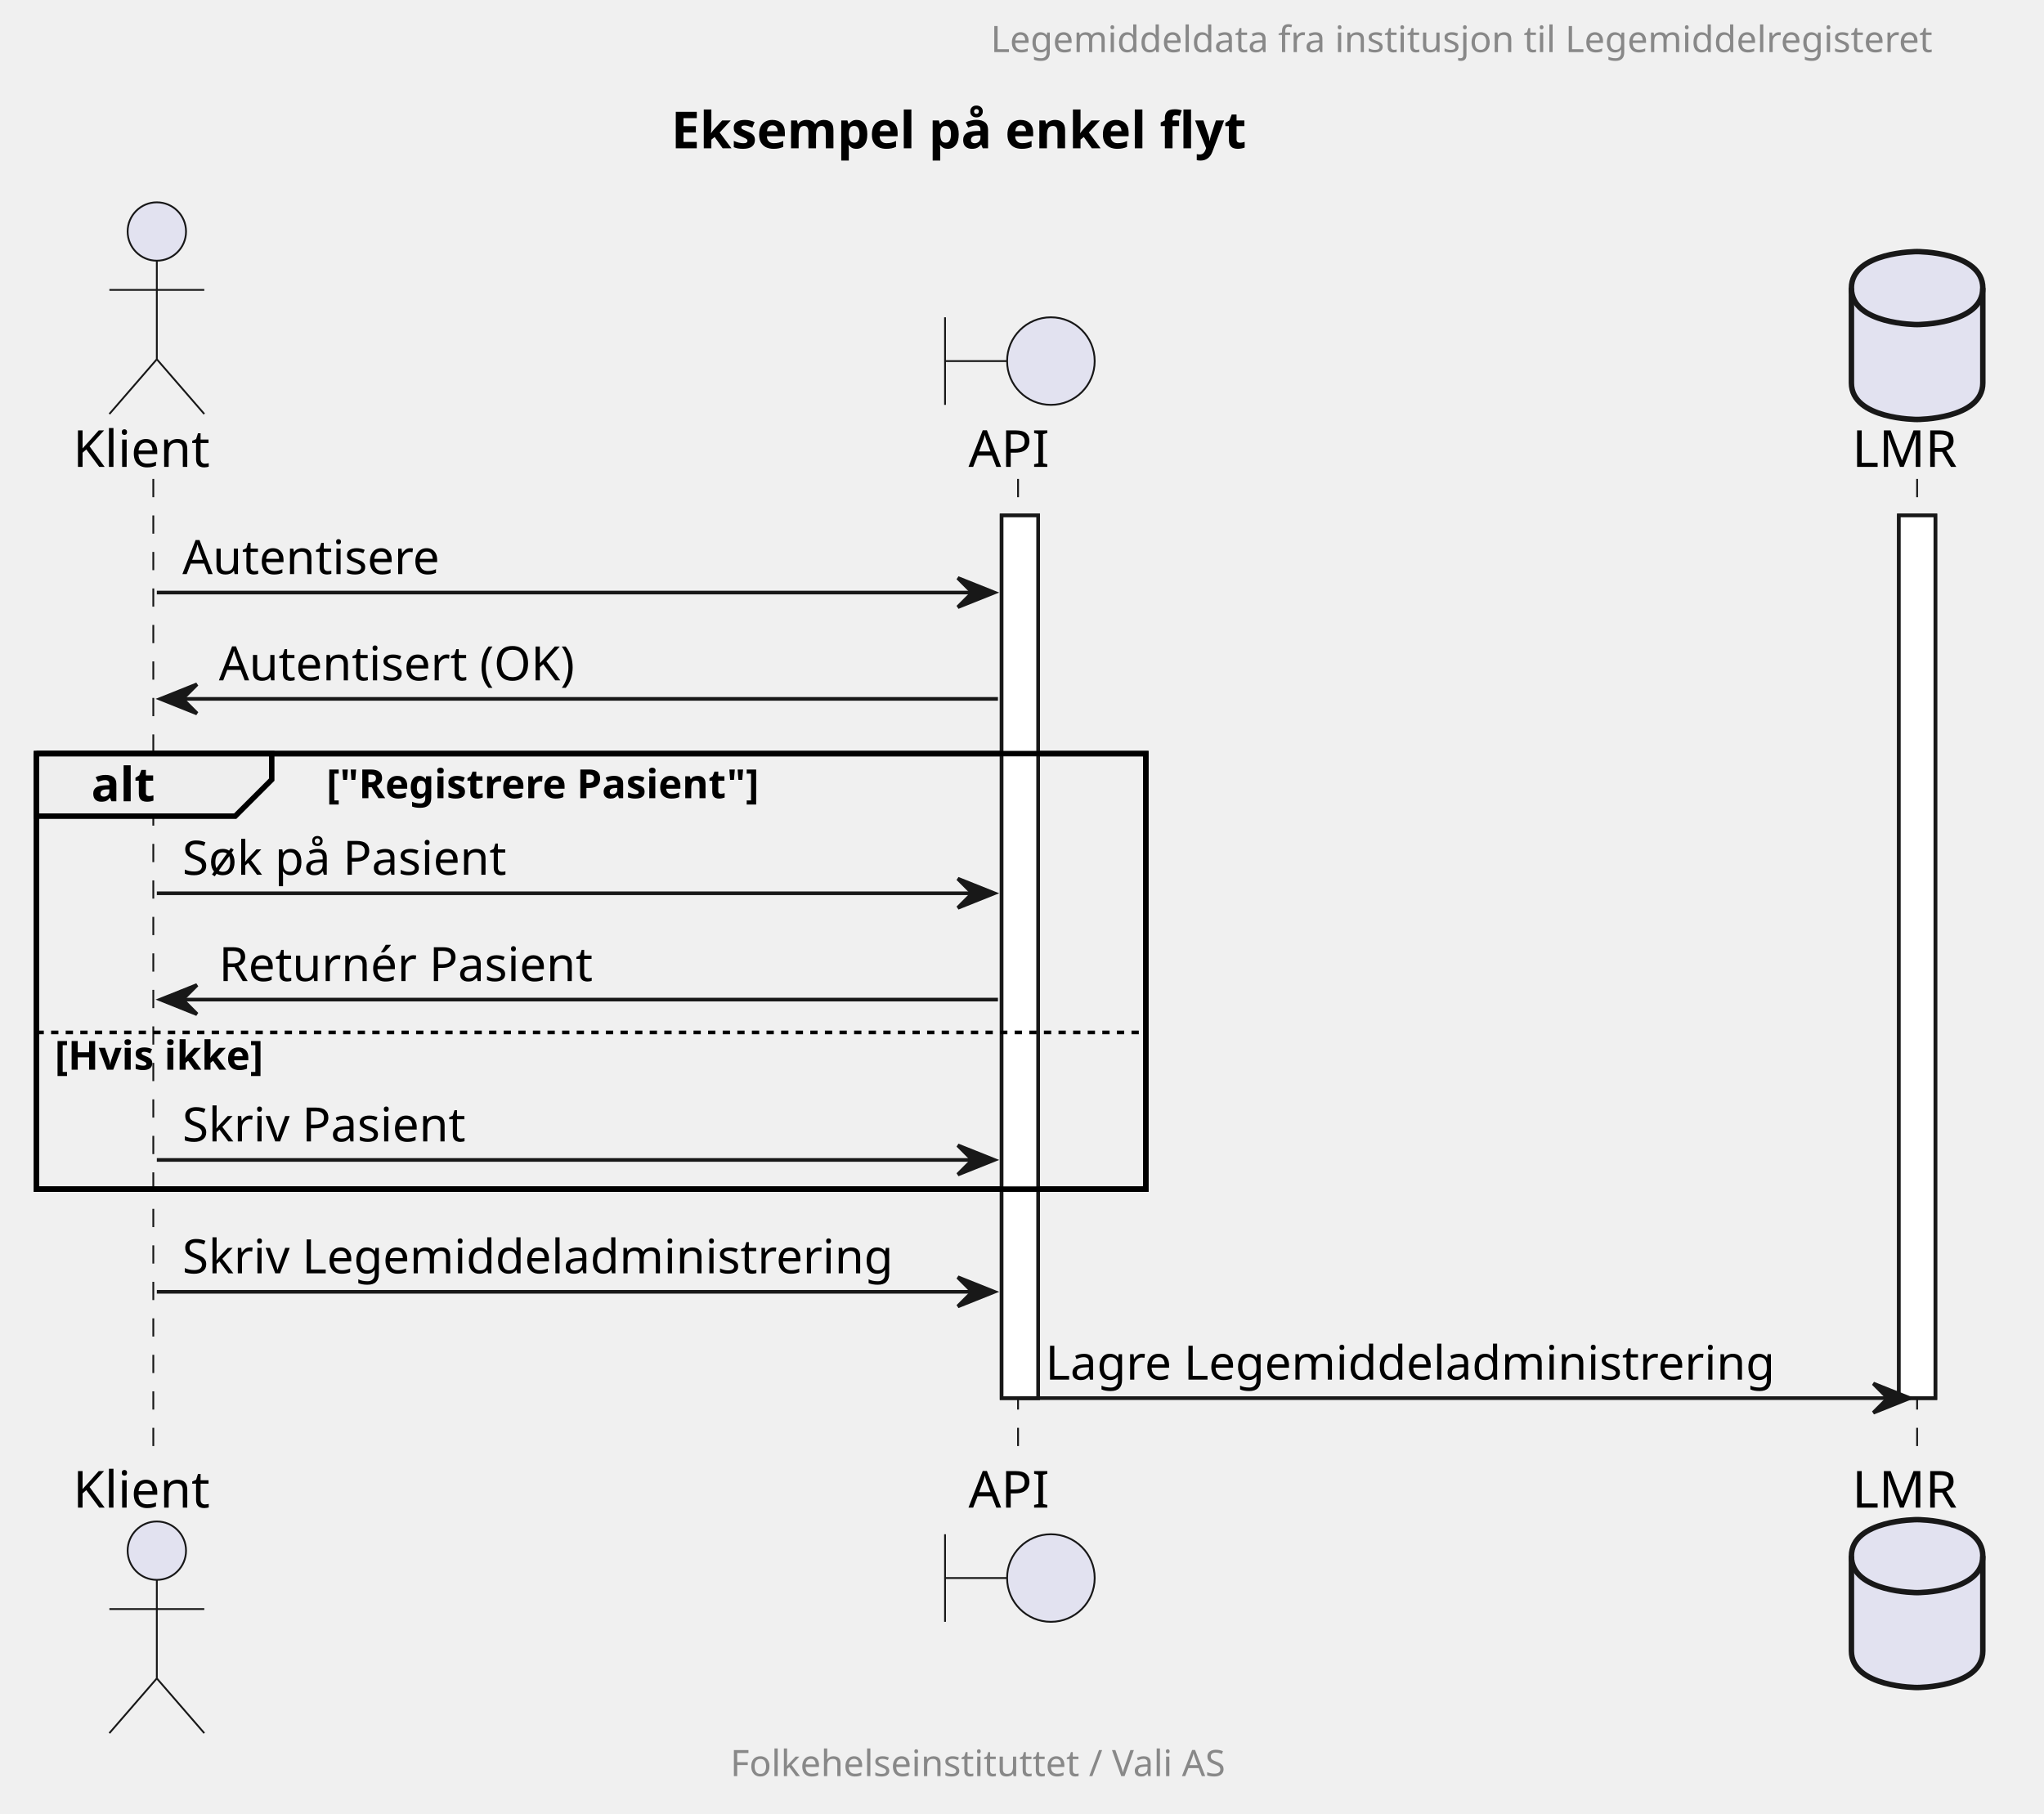
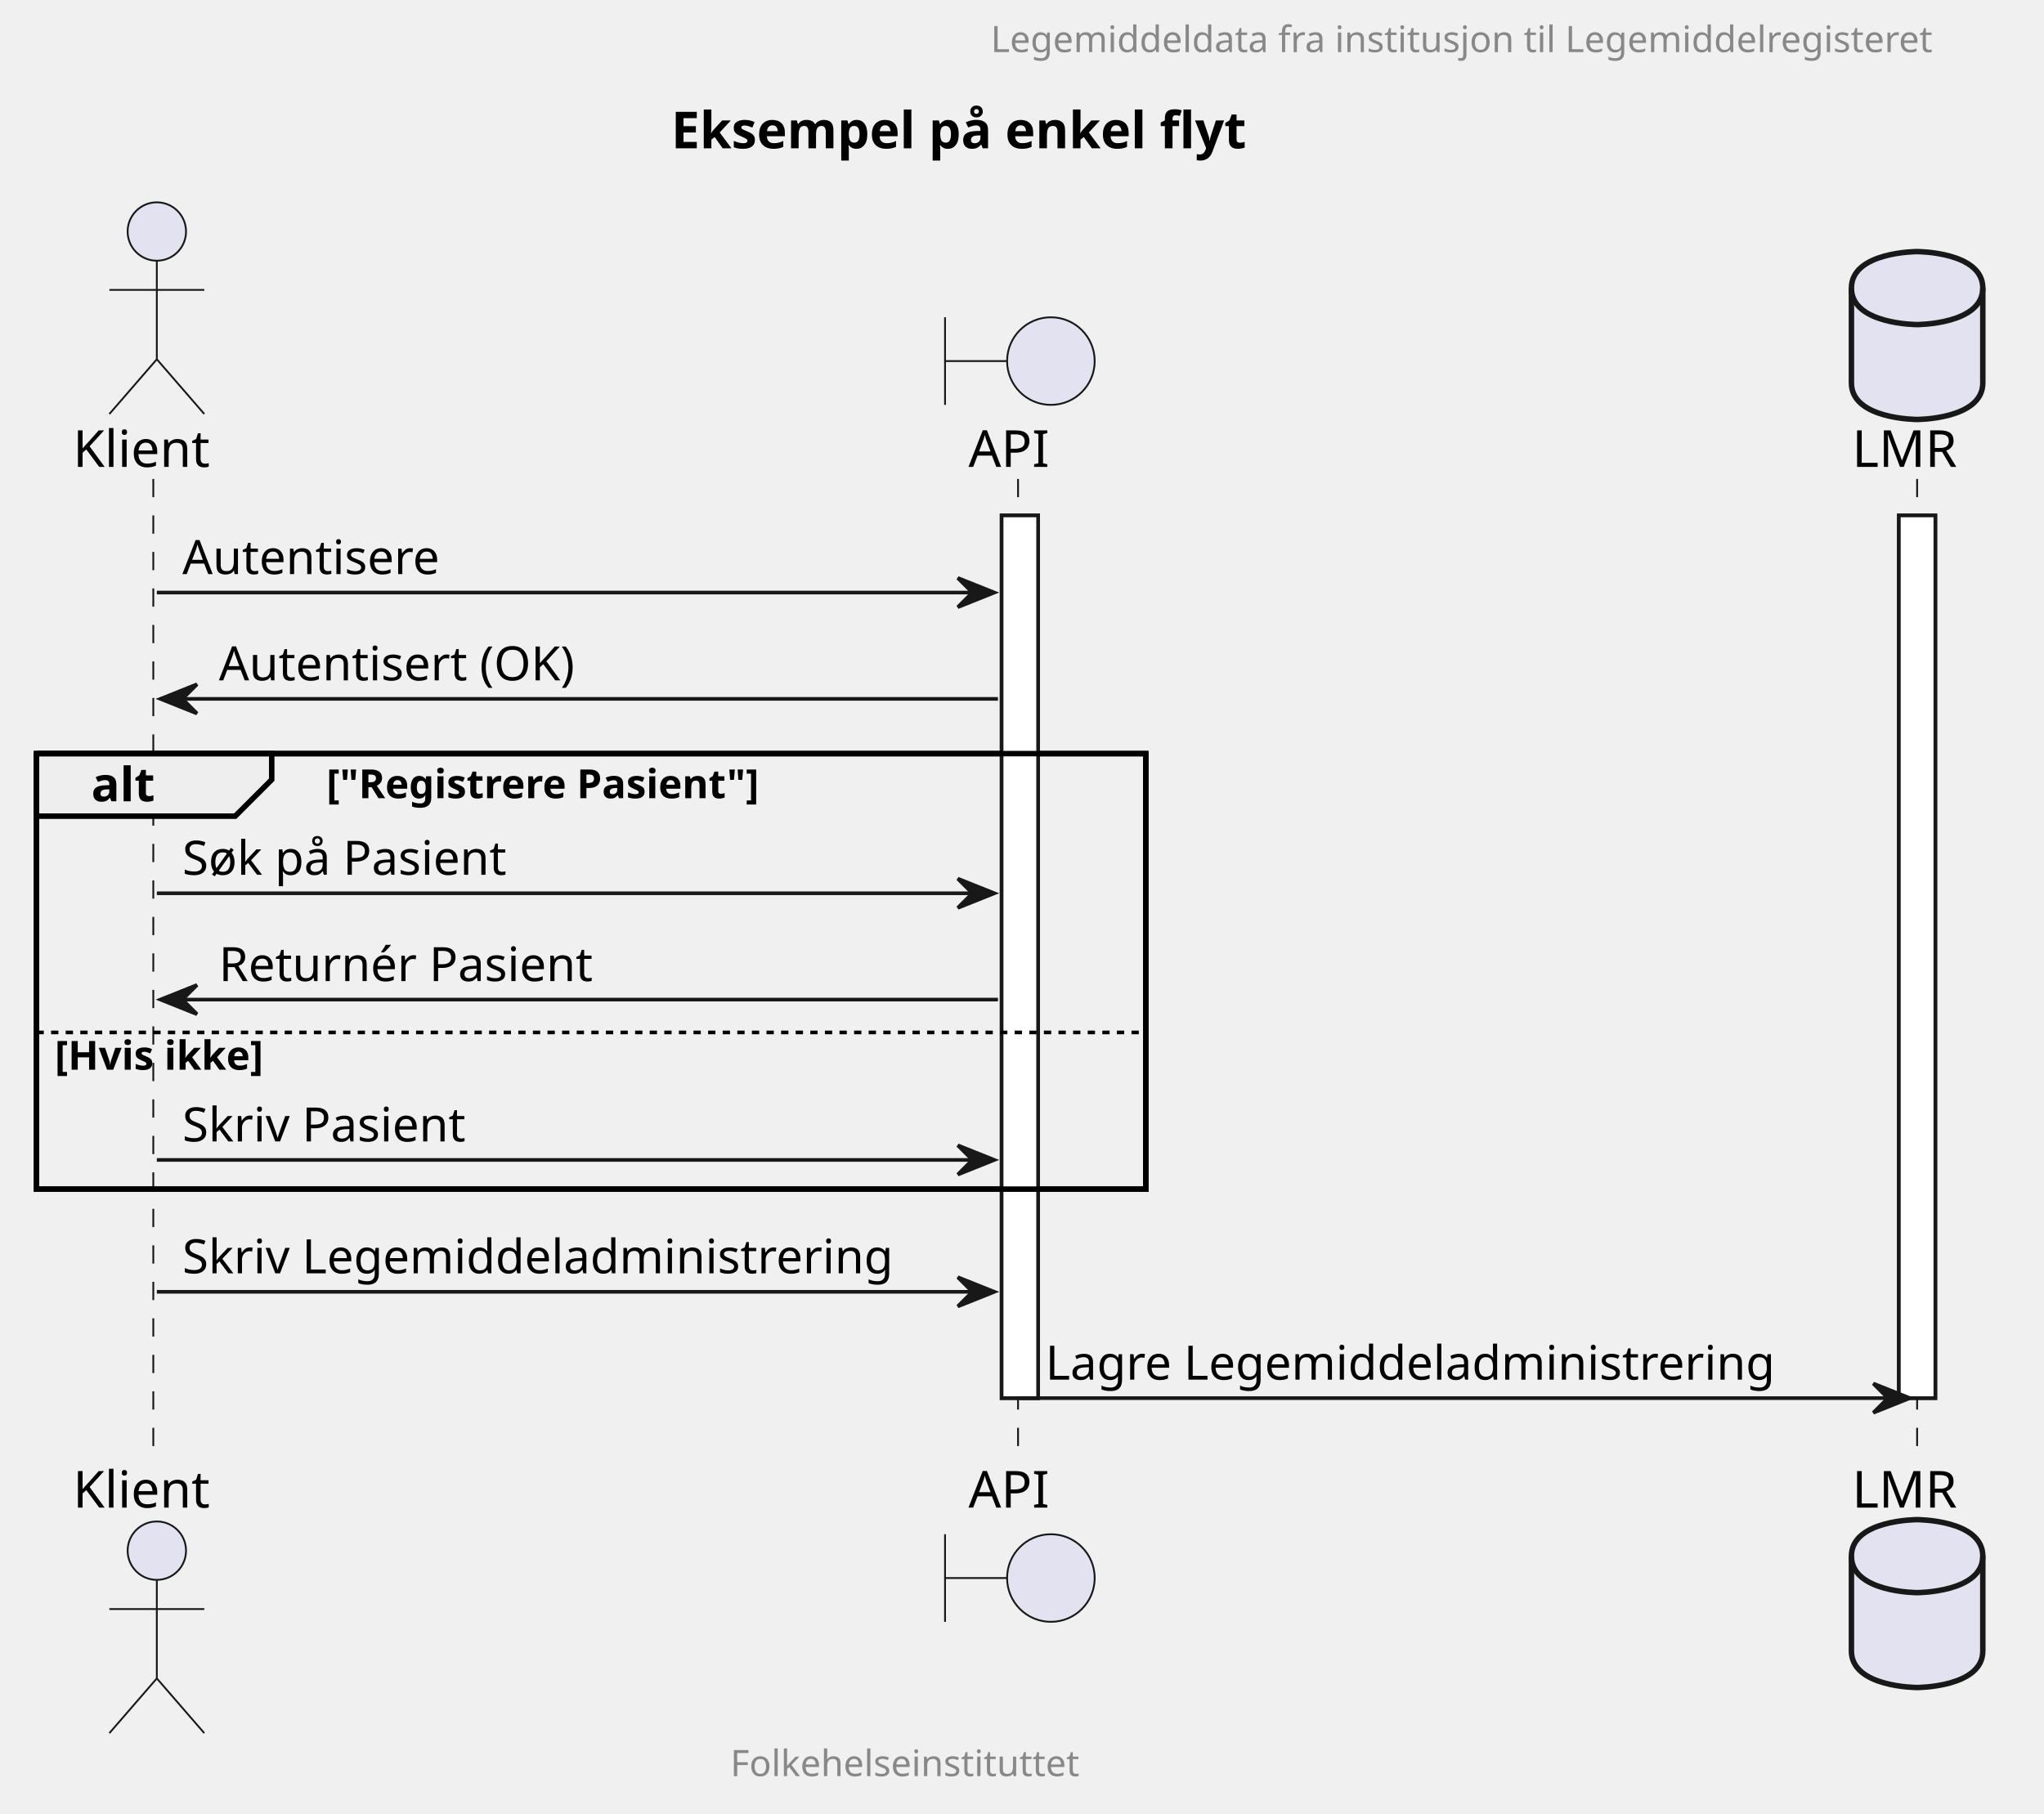
<svg xmlns="http://www.w3.org/2000/svg" contentStyleType="text/css" data-diagram-type="SEQUENCE" height="497px" preserveAspectRatio="none" style="width:560px;height:497px;background:#FFFFFF;" version="1.1" viewBox="0 0 560 497" width="560px" zoomAndPan="magnify">
  <defs />
  <g>
    <text fill="#000000" font-family="sans-serif" font-size="14" font-weight="bold" lengthAdjust="spacing" textLength="179.471" x="183.883" y="40.636">Eksempel på enkel flyt</text>
    <g>
      <rect fill="#FFFFFF" height="241.867" style="stroke:#181818;stroke-width:1;" width="10" x="274.416" y="141.234" />
    </g>
    <g>
      <rect fill="#FFFFFF" height="241.867" style="stroke:#181818;stroke-width:1;" width="10" x="520.237" y="141.234" />
    </g>
    <rect fill="#FFFFFF" fill-opacity="0" height="119.336" style="stroke:#000000;stroke-width:1.5;" width="303.916" x="10" y="206.5" />
    <g>
      <rect fill="#FFFFFF" fill-opacity="0" height="269.867" width="8" x="38.968" y="131.234" />
      <line style="stroke:#181818;stroke-width:0.5;stroke-dasharray:5.0,5.0;" x1="42" x2="42" y1="131.234" y2="401.102" />
    </g>
    <g>
      <rect fill="#FFFFFF" fill-opacity="0" height="269.867" width="8" x="275.416" y="131.234" />
      <line style="stroke:#181818;stroke-width:0.5;stroke-dasharray:5.0,5.0;" x1="278.916" x2="278.916" y1="131.234" y2="401.102" />
    </g>
    <g>
      <rect fill="#FFFFFF" fill-opacity="0" height="269.867" width="8" x="521.237" y="131.234" />
      <line style="stroke:#181818;stroke-width:0.5;stroke-dasharray:5.0,5.0;" x1="525.237" x2="525.237" y1="131.234" y2="401.102" />
    </g>
    <text fill="#000000" font-family="sans-serif" font-size="14" lengthAdjust="spacing" textLength="39.935" x="20" y="127.933">Klient</text>
    <ellipse cx="42.968" cy="63.438" fill="#E2E2F0" rx="8" ry="8" style="stroke:#181818;stroke-width:0.5;" />
    <path d="M42.968,71.438 L42.968,98.438 M29.968,79.438 L55.968,79.438 M42.968,98.438 L29.968,113.438 M42.968,98.438 L55.968,113.438 " fill="#FFFFFF" fill-opacity="0" style="stroke:#181818;stroke-width:0.5;" />
    <text fill="#000000" font-family="sans-serif" font-size="14" lengthAdjust="spacing" textLength="39.935" x="20" y="413.097">Klient</text>
    <ellipse cx="42.968" cy="424.898" fill="#E2E2F0" rx="8" ry="8" style="stroke:#181818;stroke-width:0.5;" />
    <path d="M42.968,432.898 L42.968,459.898 M29.968,440.898 L55.968,440.898 M42.968,459.898 L29.968,474.898 M42.968,459.898 L55.968,474.898 " fill="#FFFFFF" fill-opacity="0" style="stroke:#181818;stroke-width:0.5;" />
    <text fill="#000000" font-family="sans-serif" font-size="14" lengthAdjust="spacing" textLength="22.148" x="265.341" y="127.933">API</text>
    <path d="M258.916,86.938 L258.916,110.938 M258.916,98.938 L275.916,98.938 " fill="#FFFFFF" fill-opacity="0" style="stroke:#181818;stroke-width:0.5;" />
    <ellipse cx="287.916" cy="98.938" fill="#E2E2F0" rx="12" ry="12" style="stroke:#181818;stroke-width:0.5;" />
    <text fill="#000000" font-family="sans-serif" font-size="14" lengthAdjust="spacing" textLength="22.148" x="265.341" y="413.097">API</text>
    <path d="M258.916,420.398 L258.916,444.398 M258.916,432.398 L275.916,432.398 " fill="#FFFFFF" fill-opacity="0" style="stroke:#181818;stroke-width:0.5;" />
    <ellipse cx="287.916" cy="432.398" fill="#E2E2F0" rx="12" ry="12" style="stroke:#181818;stroke-width:0.5;" />
    <text fill="#000000" font-family="sans-serif" font-size="14" lengthAdjust="spacing" textLength="29.606" x="507.434" y="127.933">LMR</text>
    <path d="M507.237,78.938 C507.237,68.938 525.237,68.938 525.237,68.938 C525.237,68.938 543.237,68.938 543.237,78.938 L543.237,104.938 C543.237,114.938 525.237,114.938 525.237,114.938 C525.237,114.938 507.237,114.938 507.237,104.938 L507.237,78.938 " fill="#E2E2F0" style="stroke:#181818;stroke-width:1.5;" />
    <path d="M507.237,78.938 C507.237,88.938 525.237,88.938 525.237,88.938 C525.237,88.938 543.237,88.938 543.237,78.938 " fill="#FFFFFF" fill-opacity="0" style="stroke:#181818;stroke-width:1.5;" />
    <text fill="#000000" font-family="sans-serif" font-size="14" lengthAdjust="spacing" textLength="29.606" x="507.434" y="413.097">LMR</text>
    <path d="M507.237,426.398 C507.237,416.398 525.237,416.398 525.237,416.398 C525.237,416.398 543.237,416.398 543.237,426.398 L543.237,452.398 C543.237,462.398 525.237,462.398 525.237,462.398 C525.237,462.398 507.237,462.398 507.237,452.398 L507.237,426.398 " fill="#E2E2F0" style="stroke:#181818;stroke-width:1.5;" />
    <path d="M507.237,426.398 C507.237,436.398 525.237,436.398 525.237,436.398 C525.237,436.398 543.237,436.398 543.237,426.398 " fill="#FFFFFF" fill-opacity="0" style="stroke:#181818;stroke-width:1.5;" />
    <g>
      <rect fill="#FFFFFF" height="241.867" style="stroke:#181818;stroke-width:1;" width="10" x="274.416" y="141.234" />
    </g>
    <g>
      <rect fill="#FFFFFF" height="241.867" style="stroke:#181818;stroke-width:1;" width="10" x="520.237" y="141.234" />
    </g>
    <polygon fill="#181818" points="262.416,158.367,272.416,162.367,262.416,166.367,266.416,162.367" style="stroke:#181818;stroke-width:1;" />
    <line style="stroke:#181818;stroke-width:1;" x1="42.968" x2="268.416" y1="162.367" y2="162.367" />
    <text fill="#000000" font-family="sans-serif" font-size="13" lengthAdjust="spacing" textLength="75.29" x="49.968" y="157.301">Autentisere</text>
    <polygon fill="#181818" points="53.968,187.5,43.968,191.5,53.968,195.5,49.968,191.5" style="stroke:#181818;stroke-width:1;" />
    <line style="stroke:#181818;stroke-width:1;" x1="47.968" x2="273.416" y1="191.5" y2="191.5" />
    <text fill="#000000" font-family="sans-serif" font-size="13" lengthAdjust="spacing" textLength="105.422" x="59.968" y="186.434">Autentisert (OK)</text>
    <path d="M10,206.5 L74.443,206.5 L74.443,213.633 L64.443,223.633 L10,223.633 L10,206.5 " fill="#EEEEEE" style="stroke:#000000;stroke-width:1.5;" />
    <rect fill="#FFFFFF" fill-opacity="0" height="119.336" style="stroke:#000000;stroke-width:1.5;" width="303.916" x="10" y="206.5" />
    <text fill="#000000" font-family="sans-serif" font-size="13" font-weight="bold" lengthAdjust="spacing" textLength="19.443" x="25" y="219.567">alt</text>
    <text fill="#000000" font-family="sans-serif" font-size="11" font-weight="bold" lengthAdjust="spacing" textLength="136.85" x="89.443" y="218.71">["Registrere Pasient"]</text>
    <polygon fill="#181818" points="262.416,240.766,272.416,244.766,262.416,248.766,266.416,244.766" style="stroke:#181818;stroke-width:1;" />
    <line style="stroke:#181818;stroke-width:1;" x1="42.968" x2="268.416" y1="244.766" y2="244.766" />
    <text fill="#000000" font-family="sans-serif" font-size="13" lengthAdjust="spacing" textLength="95.742" x="49.968" y="239.7">Søk på Pasient</text>
    <polygon fill="#181818" points="53.968,269.898,43.968,273.898,53.968,277.898,49.968,273.898" style="stroke:#181818;stroke-width:1;" />
    <line style="stroke:#181818;stroke-width:1;" x1="47.968" x2="273.416" y1="273.898" y2="273.898" />
    <text fill="#000000" font-family="sans-serif" font-size="13" lengthAdjust="spacing" textLength="108.951" x="59.968" y="268.832">Returnér Pasient</text>
    <line style="stroke:#000000;stroke-width:1;stroke-dasharray:2.0,2.0;" x1="10" x2="313.916" y1="282.898" y2="282.898" />
    <text fill="#000000" font-family="sans-serif" font-size="11" font-weight="bold" lengthAdjust="spacing" textLength="66.44" x="15" y="293.109">[Hvis ikke]</text>
    <polygon fill="#181818" points="262.416,313.836,272.416,317.836,262.416,321.836,266.416,317.836" style="stroke:#181818;stroke-width:1;" />
    <line style="stroke:#181818;stroke-width:1;" x1="42.968" x2="268.416" y1="317.836" y2="317.836" />
    <text fill="#000000" font-family="sans-serif" font-size="13" lengthAdjust="spacing" textLength="84.087" x="49.968" y="312.77">Skriv Pasient</text>
    <polygon fill="#181818" points="262.416,349.969,272.416,353.969,262.416,357.969,266.416,353.969" style="stroke:#181818;stroke-width:1;" />
    <line style="stroke:#181818;stroke-width:1;" x1="42.968" x2="268.416" y1="353.969" y2="353.969" />
    <text fill="#000000" font-family="sans-serif" font-size="13" lengthAdjust="spacing" textLength="207.448" x="49.968" y="348.903">Skriv Legemiddeladministrering</text>
    <polygon fill="#181818" points="513.237,379.102,523.237,383.102,513.237,387.102,517.237,383.102" style="stroke:#181818;stroke-width:1;" />
    <line style="stroke:#181818;stroke-width:1;" x1="279.416" x2="519.237" y1="383.102" y2="383.102" />
    <text fill="#000000" font-family="sans-serif" font-size="13" lengthAdjust="spacing" textLength="211.821" x="286.416" y="378.036">Lagre Legemiddeladministrering</text>
    <text fill="#888888" font-family="sans-serif" font-size="10" lengthAdjust="spacing" textLength="275.801" x="271.436" y="14.282">Legemiddeldata fra institusjon til Legemiddelregisteret</text>
-     <text fill="#888888" font-family="sans-serif" font-size="10" lengthAdjust="spacing" textLength="147.041" x="200.098" y="486.681">Folkehelseinstituttet / Vali AS</text>
+     <text fill="#888888" font-family="sans-serif" font-size="10" lengthAdjust="spacing" textLength="147.041" x="200.098" y="486.681">Folkehelseinstituttet</text>
  </g>
</svg>
